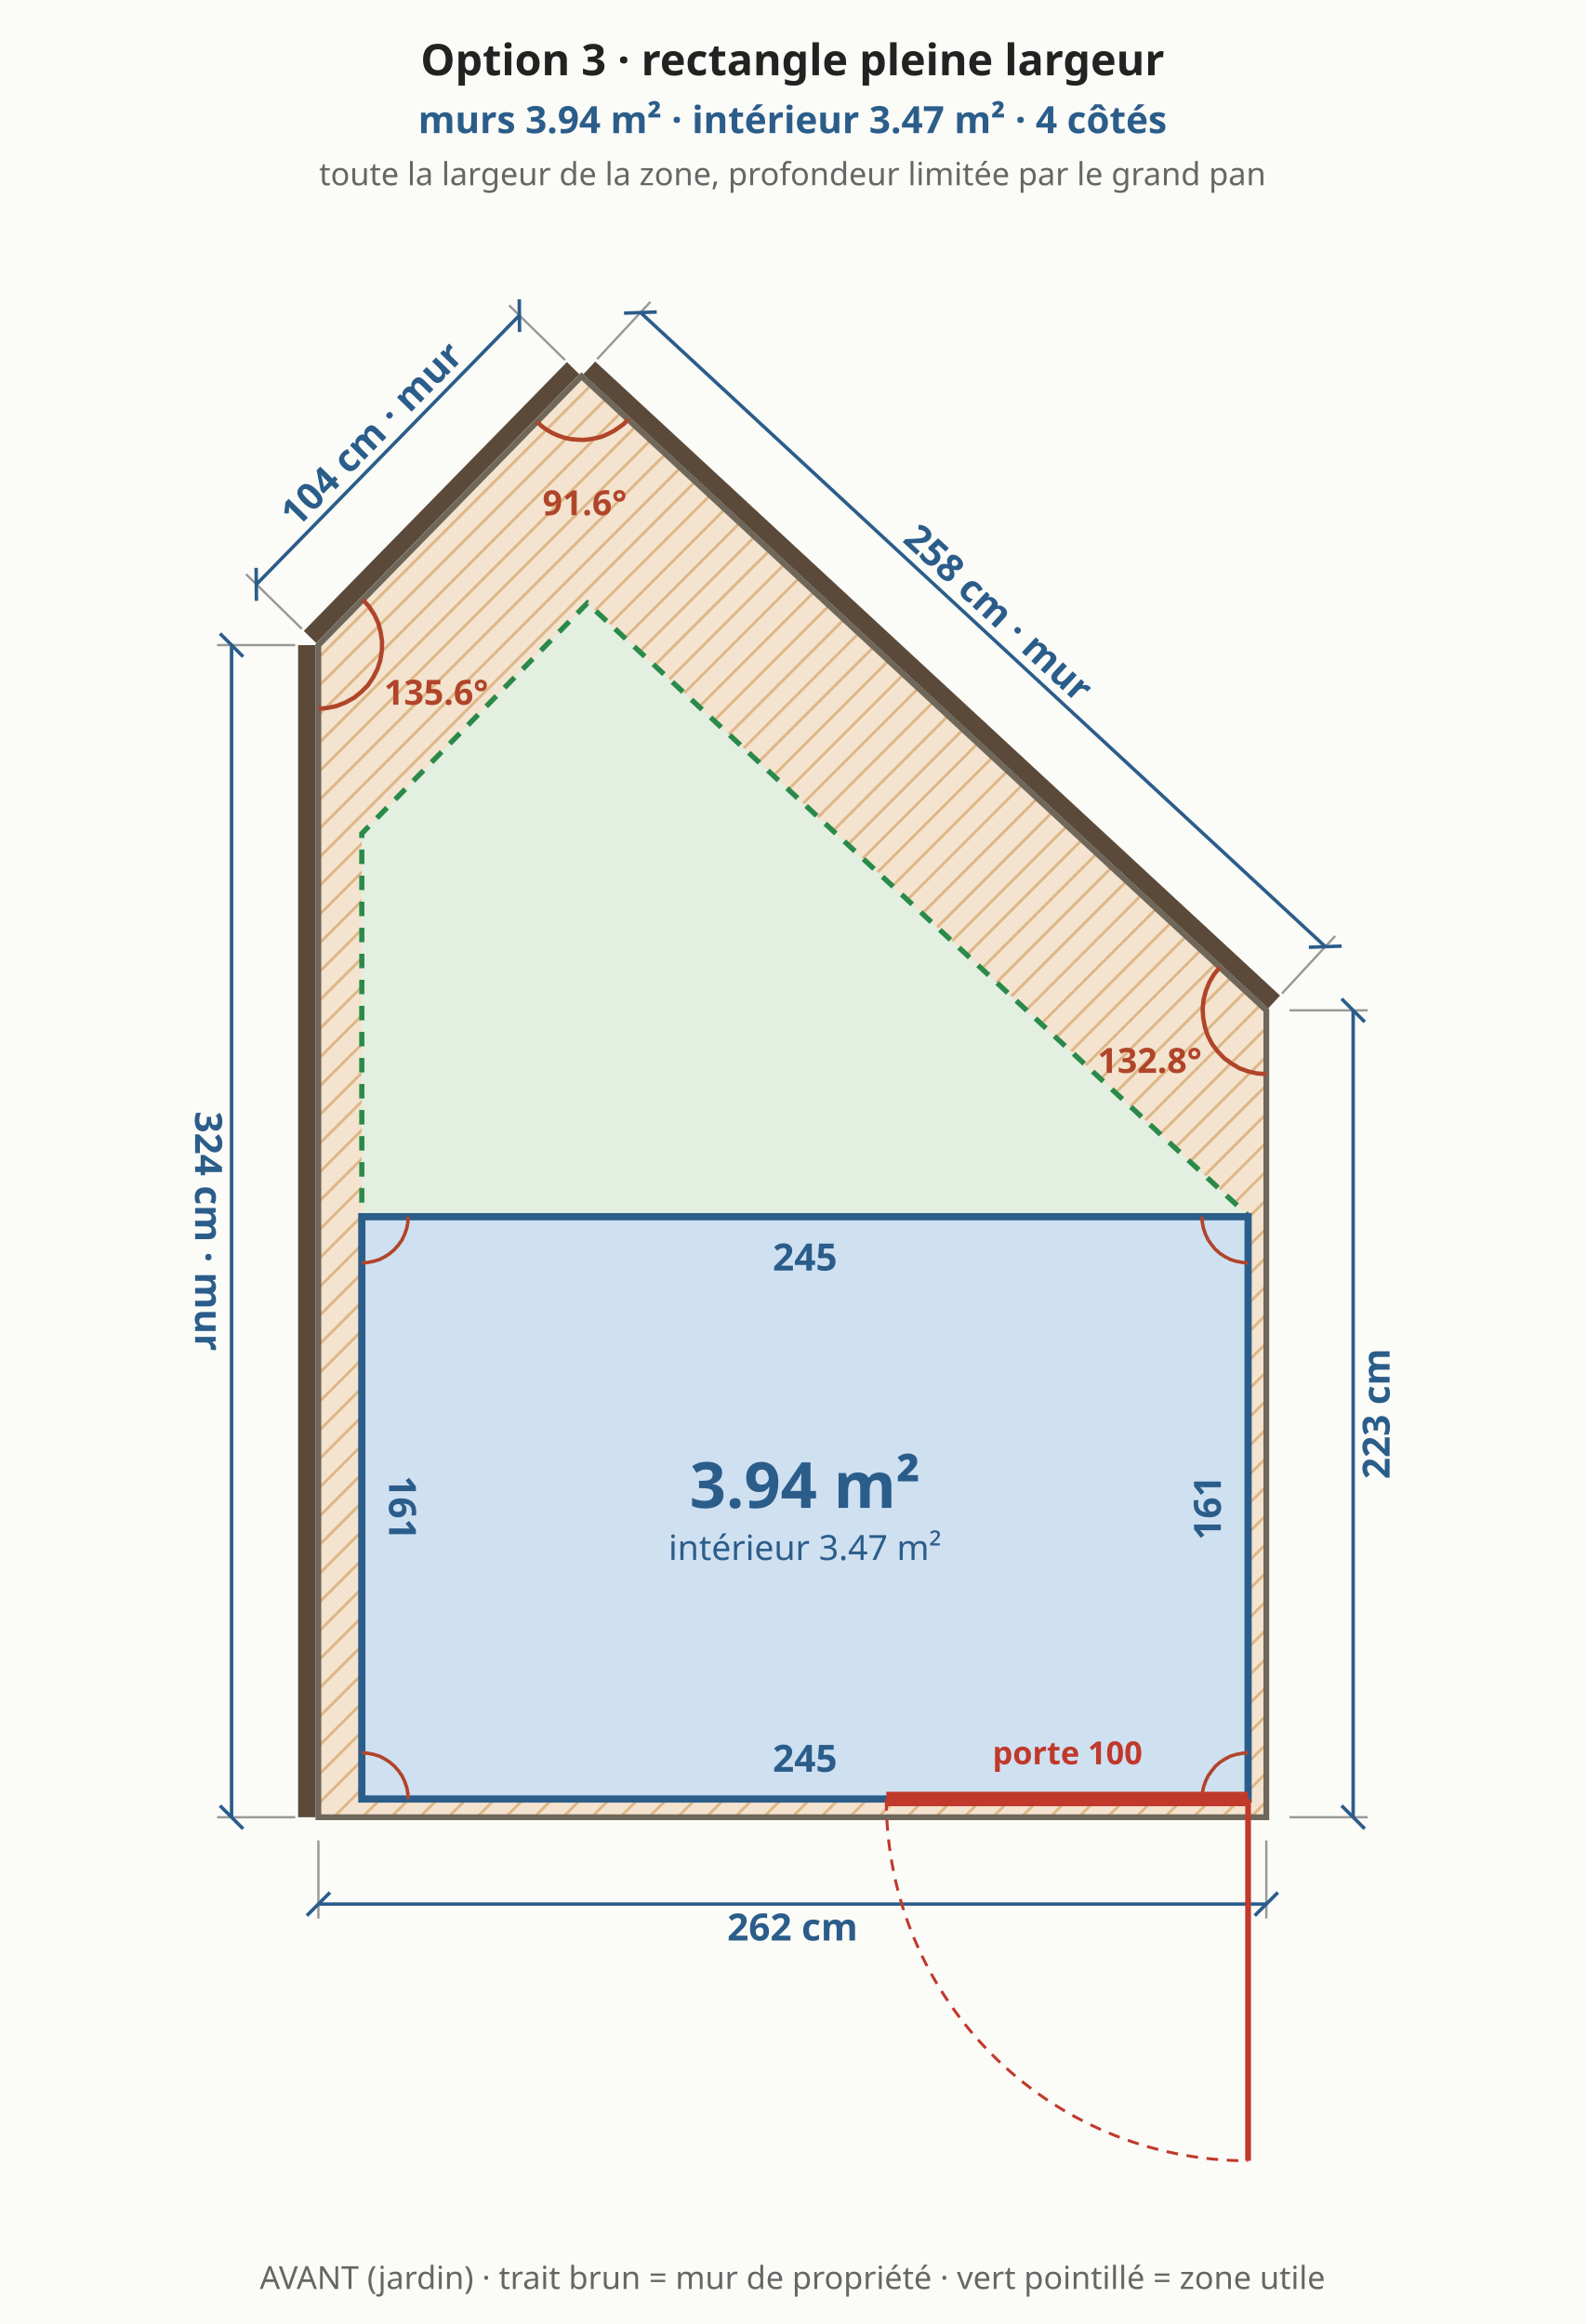
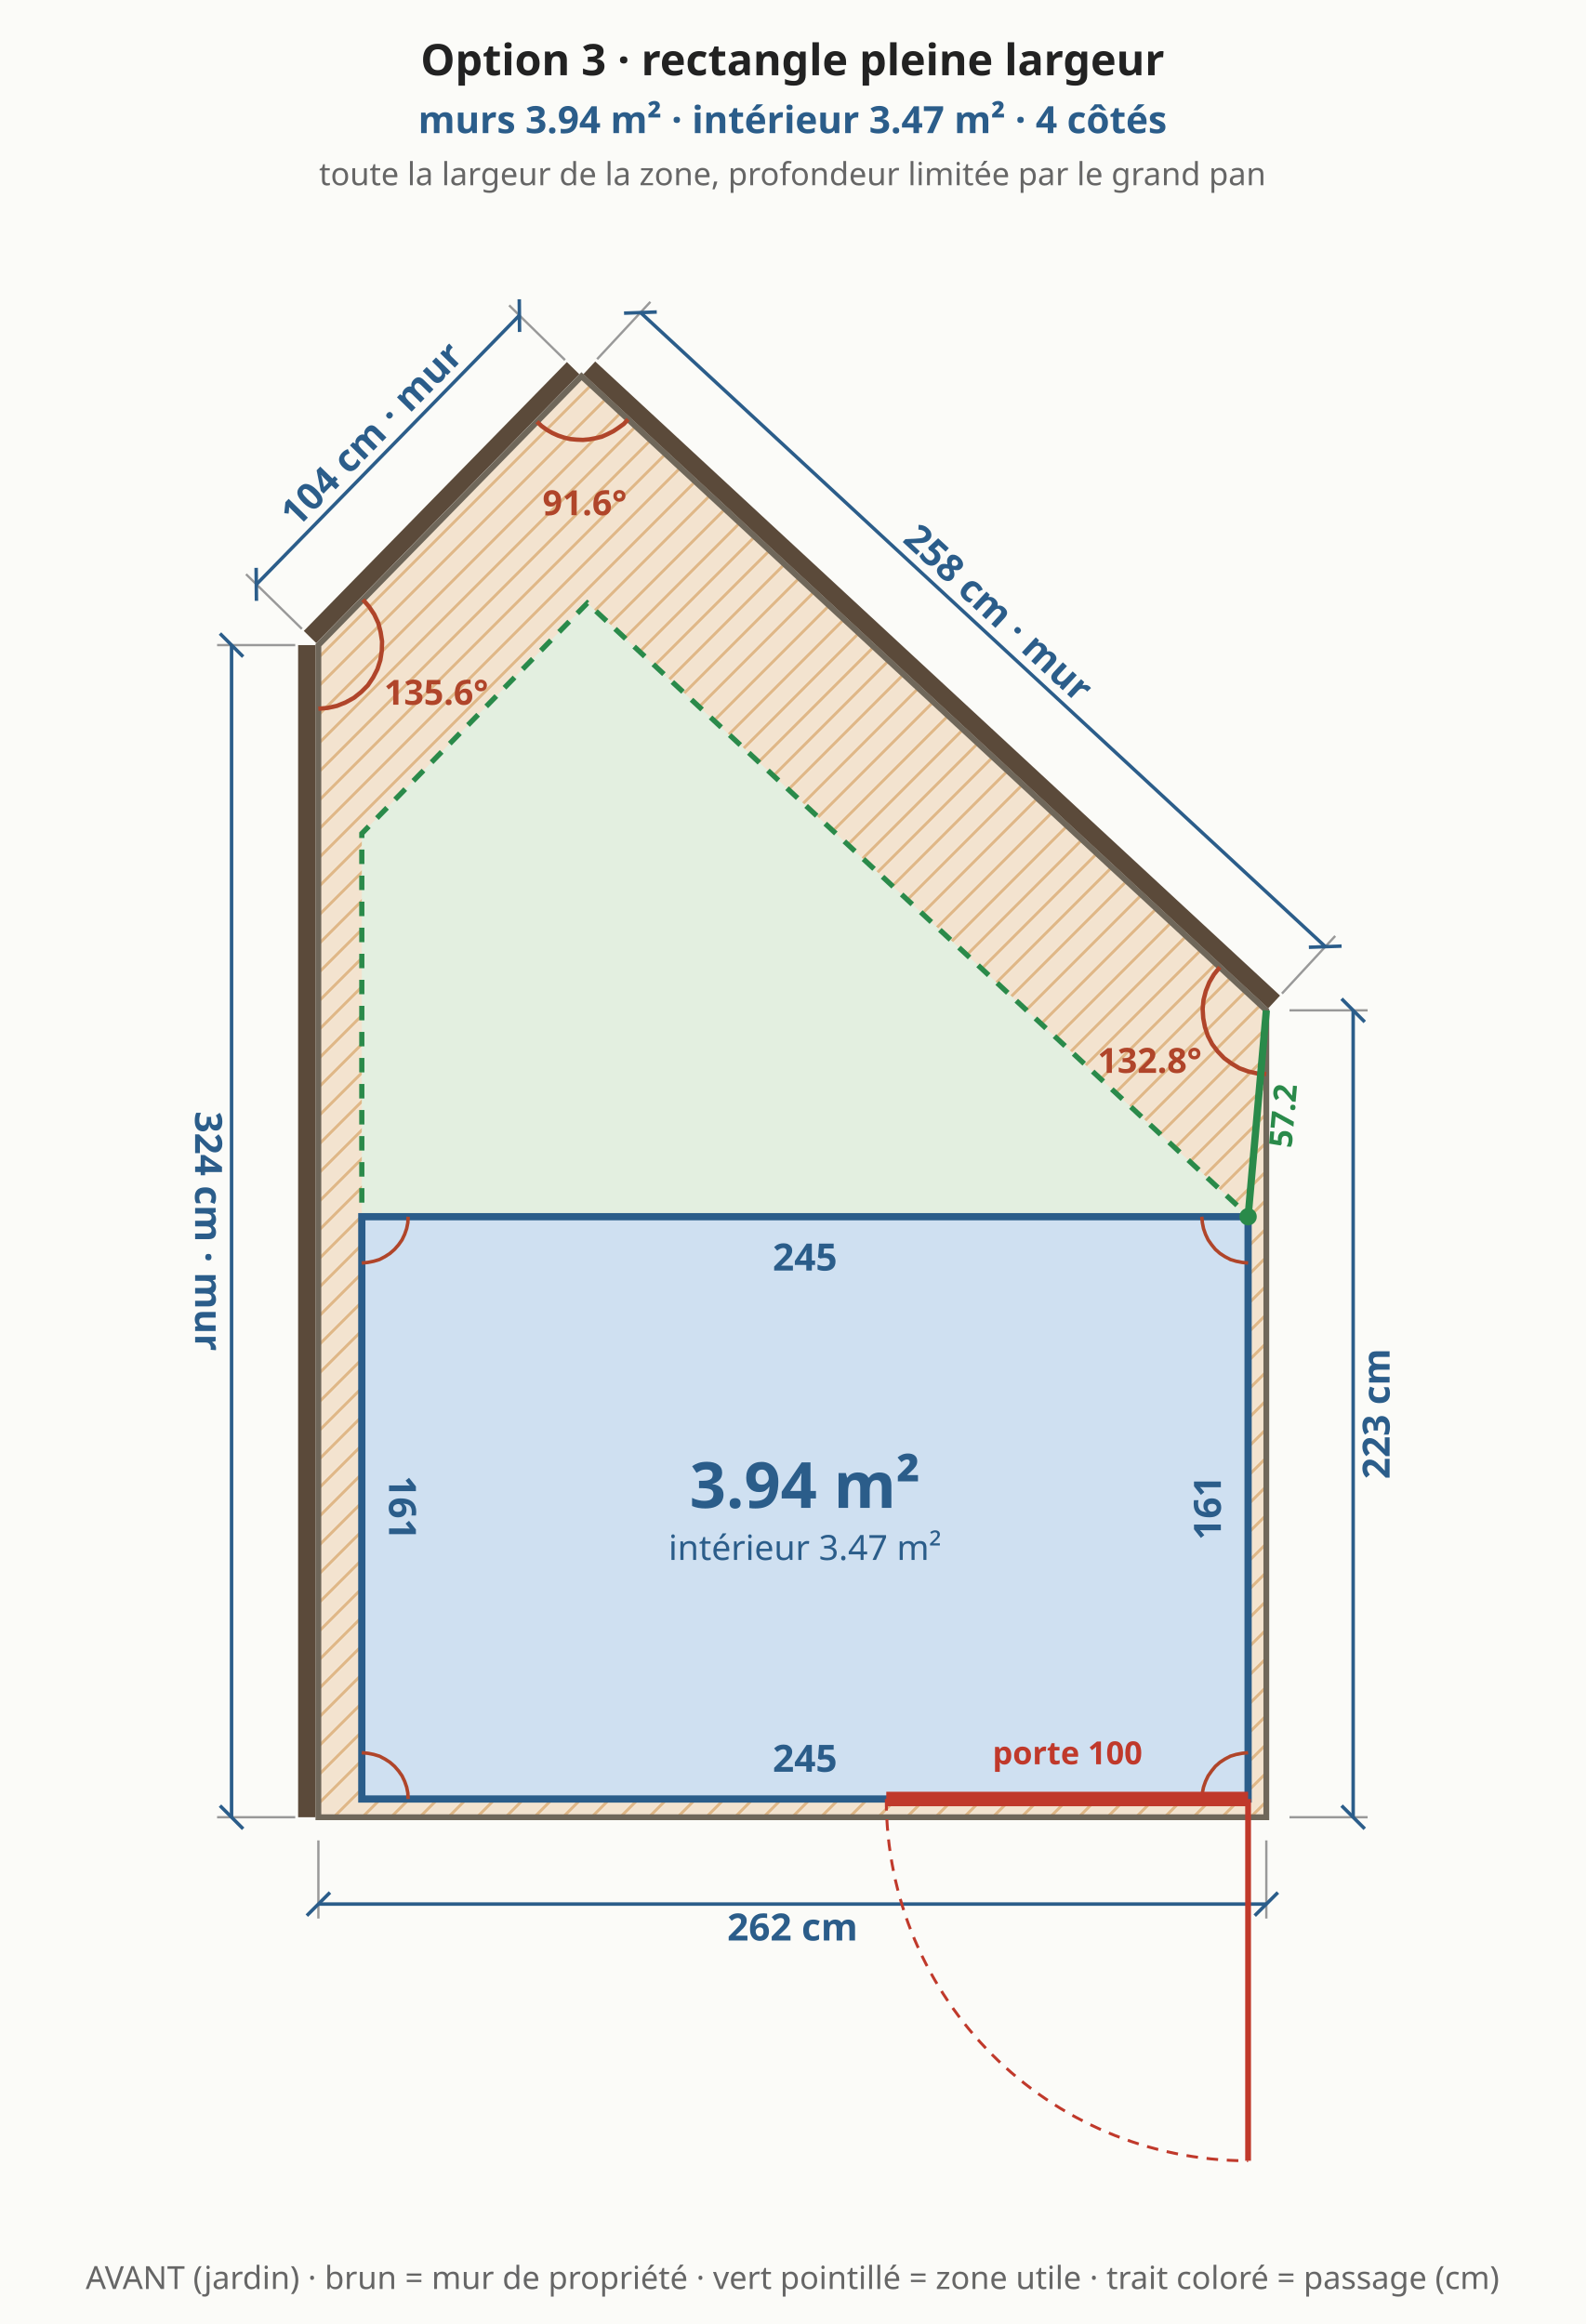
<svg xmlns="http://www.w3.org/2000/svg" viewBox="0 0 548 803" font-family="system-ui,sans-serif" font-size="13">
  <rect width="548" height="803" fill="#fbfbf8" />
  <defs>
    <pattern id="bande" width="7" height="7" patternUnits="userSpaceOnUse" patternTransform="rotate(45)">
      <rect width="7" height="7" fill="#f3e3cf" />
      <line x1="0" y1="0" x2="0" y2="7" stroke="#e0b98a" stroke-width="2" />
    </pattern>
  </defs>
  <polygon points="110.0,627.9 437.5,627.9 437.5,349.1 200.9,130.0 110.0,222.9" fill="url(#bande)" stroke="#6f675a" stroke-width="2" />
  <polygon points="125.0,621.6 431.2,621.6 431.2,420.0 202.9,208.4 125.0,288.0" fill="#e3efe0" stroke="#2a8a4a" stroke-width="1.8" stroke-dasharray="5 4" />
  <line x1="110.0" y1="635.9" x2="110.0" y2="662.9" stroke="#999" stroke-width="0.8" />
  <line x1="437.5" y1="635.9" x2="437.5" y2="662.9" stroke="#999" stroke-width="0.8" />
  <line x1="110.0" y1="657.9" x2="437.5" y2="657.9" stroke="#2b5d8a" stroke-width="1.2" />
  <line x1="106.0" y1="661.9" x2="114.0" y2="653.9" stroke="#2b5d8a" stroke-width="1.2" />
  <line x1="433.5" y1="661.9" x2="441.5" y2="653.9" stroke="#2b5d8a" stroke-width="1.2" />
  <text x="273.8" y="665.9" text-anchor="middle" dominant-baseline="middle" fill="#2b5d8a" font-size="13" font-weight="bold" transform="rotate(0.0 273.8 665.9)">262 cm</text>
  <line x1="445.5" y1="627.9" x2="472.5" y2="627.9" stroke="#999" stroke-width="0.8" />
  <line x1="445.5" y1="349.1" x2="472.5" y2="349.1" stroke="#999" stroke-width="0.8" />
  <line x1="467.5" y1="627.9" x2="467.5" y2="349.1" stroke="#2b5d8a" stroke-width="1.2" />
  <line x1="471.5" y1="631.9" x2="463.5" y2="623.9" stroke="#2b5d8a" stroke-width="1.2" />
  <line x1="471.5" y1="353.1" x2="463.5" y2="345.1" stroke="#2b5d8a" stroke-width="1.2" />
  <text x="475.5" y="488.5" text-anchor="middle" dominant-baseline="middle" fill="#2b5d8a" font-size="13" font-weight="bold" transform="rotate(-90.0 475.5 488.5)">223 cm</text>
  <line x1="440.2" y1="346.2" x2="203.6" y2="127.1" stroke="#5b4a3a" stroke-width="6" />
  <line x1="442.9" y1="343.3" x2="461.3" y2="323.4" stroke="#999" stroke-width="0.8" />
  <line x1="206.3" y1="124.1" x2="224.7" y2="104.3" stroke="#999" stroke-width="0.8" />
  <line x1="457.9" y1="327.1" x2="221.3" y2="108.0" stroke="#2b5d8a" stroke-width="1.2" />
  <line x1="463.5" y1="326.9" x2="452.2" y2="327.3" stroke="#2b5d8a" stroke-width="1.2" />
  <line x1="226.9" y1="107.8" x2="215.6" y2="108.2" stroke="#2b5d8a" stroke-width="1.2" />
  <text x="345.0" y="211.7" text-anchor="middle" dominant-baseline="middle" fill="#2b5d8a" font-size="13" font-weight="bold" transform="rotate(42.8 345.0 211.7)">258 cm · mur</text>
  <line x1="198.0" y1="127.2" x2="107.1" y2="220.1" stroke="#5b4a3a" stroke-width="6" />
  <line x1="195.2" y1="124.4" x2="175.9" y2="105.5" stroke="#999" stroke-width="0.8" />
  <line x1="104.3" y1="217.3" x2="85.0" y2="198.4" stroke="#999" stroke-width="0.8" />
  <line x1="179.4" y1="109.0" x2="88.6" y2="201.9" stroke="#2b5d8a" stroke-width="1.2" />
  <line x1="179.4" y1="103.4" x2="179.5" y2="114.7" stroke="#2b5d8a" stroke-width="1.2" />
  <line x1="88.5" y1="196.2" x2="88.6" y2="207.6" stroke="#2b5d8a" stroke-width="1.2" />
  <text x="128.3" y="149.9" text-anchor="middle" dominant-baseline="middle" fill="#2b5d8a" font-size="13" font-weight="bold" transform="rotate(-45.6 128.3 149.9)">104 cm · mur</text>
  <line x1="106.0" y1="222.9" x2="106.0" y2="627.9" stroke="#5b4a3a" stroke-width="6" />
  <line x1="102.0" y1="222.9" x2="75.0" y2="222.9" stroke="#999" stroke-width="0.8" />
  <line x1="102.0" y1="627.9" x2="75.0" y2="627.9" stroke="#999" stroke-width="0.8" />
  <line x1="80.0" y1="222.9" x2="80.0" y2="627.9" stroke="#2b5d8a" stroke-width="1.2" />
  <line x1="76.0" y1="218.9" x2="84.0" y2="226.9" stroke="#2b5d8a" stroke-width="1.2" />
  <line x1="76.0" y1="623.9" x2="84.0" y2="631.9" stroke="#2b5d8a" stroke-width="1.2" />
  <text x="72.0" y="425.4" text-anchor="middle" dominant-baseline="middle" fill="#2b5d8a" font-size="13" font-weight="bold" transform="rotate(90.0 72.0 425.4)">324 cm · mur</text>
  <polyline points="421.4,334.2 419.4,336.7 417.8,339.4 416.6,342.4 415.8,345.5 415.5,348.6 415.7,351.8 416.3,354.9 417.3,357.9 418.8,360.8 420.7,363.3 422.9,365.6 425.5,367.5 428.2,369.1 431.2,370.2 434.3,370.9 437.5,371.1" fill="none" stroke="#b0452a" stroke-width="1.5" />
  <text x="397.2" y="370.7" text-anchor="middle" fill="#b0452a" font-size="12" font-weight="bold">132.8°</text>
  <polyline points="185.5,145.7 187.1,147.2 188.9,148.5 190.8,149.6 192.8,150.5 194.9,151.2 197.0,151.7 199.2,151.9 201.4,152.0 203.6,151.8 205.8,151.4 207.9,150.9 209.9,150.0 211.9,149.0 213.7,147.8 215.5,146.5 217.0,144.9" fill="none" stroke="#b0452a" stroke-width="1.5" />
  <text x="202.0" y="178.0" text-anchor="middle" fill="#b0452a" font-size="12" font-weight="bold">91.6°</text>
  <polyline points="110.0,244.9 113.2,244.6 116.4,243.9 119.4,242.7 122.3,241.1 124.8,239.1 127.1,236.8 128.9,234.1 130.4,231.2 131.4,228.1 131.9,224.9 132.0,221.6 131.5,218.4 130.7,215.3 129.3,212.3 127.5,209.6 125.4,207.2" fill="none" stroke="#b0452a" stroke-width="1.5" />
  <text x="150.7" y="243.5" text-anchor="middle" fill="#b0452a" font-size="12" font-weight="bold">135.6°</text>
  <polygon points="125.0,621.6 431.2,621.6 431.2,420.4 125.0,420.4" fill="#cfe0f1" stroke="#2b5d8a" stroke-width="2.5" />
  <text x="278.1" y="607.6" text-anchor="middle" dominant-baseline="middle" fill="#2b5d8a" font-size="13" font-weight="bold" transform="rotate(0.0 278.1 607.6)">245</text>
  <text x="417.2" y="521.0" text-anchor="middle" dominant-baseline="middle" fill="#2b5d8a" font-size="13" font-weight="bold" transform="rotate(-90.0 417.2 521.0)">161</text>
  <text x="278.1" y="434.4" text-anchor="middle" dominant-baseline="middle" fill="#2b5d8a" font-size="13" font-weight="bold" transform="rotate(0.0 278.1 434.4)">245</text>
  <text x="139.0" y="521.0" text-anchor="middle" dominant-baseline="middle" fill="#2b5d8a" font-size="13" font-weight="bold" transform="rotate(90.0 139.0 521.0)">161</text>
  <polyline points="141.0,621.6 140.9,619.5 140.5,617.5 139.8,615.5 138.9,613.6 137.7,611.9 136.3,610.3 134.7,608.9 133.0,607.8 131.1,606.8 129.1,606.2 127.1,605.8 125.0,605.6" fill="none" stroke="#b0452a" stroke-width="1.2" />
  <polyline points="431.2,605.6 429.2,605.8 427.1,606.2 425.1,606.8 423.2,607.8 421.5,608.9 419.9,610.3 418.6,611.9 417.4,613.6 416.5,615.5 415.8,617.5 415.4,619.5 415.2,621.6" fill="none" stroke="#b0452a" stroke-width="1.2" />
  <polyline points="415.2,420.4 415.4,422.5 415.8,424.5 416.5,426.5 417.4,428.4 418.6,430.1 419.9,431.7 421.5,433.1 423.2,434.2 425.1,435.2 427.1,435.8 429.2,436.2 431.2,436.4" fill="none" stroke="#b0452a" stroke-width="1.2" />
  <polyline points="125.0,436.4 127.1,436.2 129.1,435.8 131.1,435.2 133.0,434.2 134.7,433.1 136.3,431.7 137.7,430.1 138.9,428.4 139.8,426.5 140.5,424.5 140.9,422.5 141.0,420.4" fill="none" stroke="#b0452a" stroke-width="1.2" />
  <line x1="306.2" y1="621.6" x2="431.2" y2="621.6" stroke="#c0392b" stroke-width="5" />
  <line x1="431.2" y1="621.6" x2="431.2" y2="746.6" stroke="#c0392b" stroke-width="2" />
  <path d="M 306.2 621.6 A 125.0 125.0 0 0 0 431.2 746.6" fill="none" stroke="#c0392b" stroke-width="1" stroke-dasharray="4 3" />
  <text x="368.8" y="609.6" text-anchor="middle" fill="#c0392b" font-size="11" font-weight="bold">porte 100</text>
+   <line x1="431.2" y1="420.4" x2="437.5" y2="349.1" stroke="#2a8a4a" stroke-width="2.5" />
+   <circle cx="431.2" cy="420.4" r="3" fill="#2a8a4a" />
+   <text x="443.3" y="385.5" text-anchor="middle" dominant-baseline="middle" fill="#2a8a4a" font-size="11" font-weight="bold" transform="rotate(-85.0 443.3 385.5)">57.2</text>
  <text x="278.1" y="521.0" text-anchor="middle" fill="#2b5d8a" font-size="22" font-weight="bold">3.94 m²</text>
  <text x="278.1" y="539.0" text-anchor="middle" fill="#2b5d8a" font-size="12" font-weight="normal">intérieur 3.47 m²</text>
  <text x="273.8" y="26.0" text-anchor="middle" fill="#222" font-size="15" font-weight="bold">Option 3 · rectangle pleine largeur</text>
  <text x="273.8" y="46.0" text-anchor="middle" fill="#2b5d8a" font-size="13" font-weight="bold">murs 3.94 m² · intérieur 3.47 m² · 4 côtés</text>
  <text x="273.8" y="64.0" text-anchor="middle" fill="#666" font-size="11" font-weight="normal">toute la largeur de la zone, profondeur limitée par le grand pan</text>
-   <text x="273.8" y="790.9" text-anchor="middle" fill="#666" font-size="11" font-weight="normal">AVANT (jardin) · trait brun = mur de propriété · vert pointillé = zone utile</text>
+   <text x="273.8" y="790.9" text-anchor="middle" fill="#666" font-size="11" font-weight="normal">AVANT (jardin) · brun = mur de propriété · vert pointillé = zone utile · trait coloré = passage (cm)</text>
</svg>
